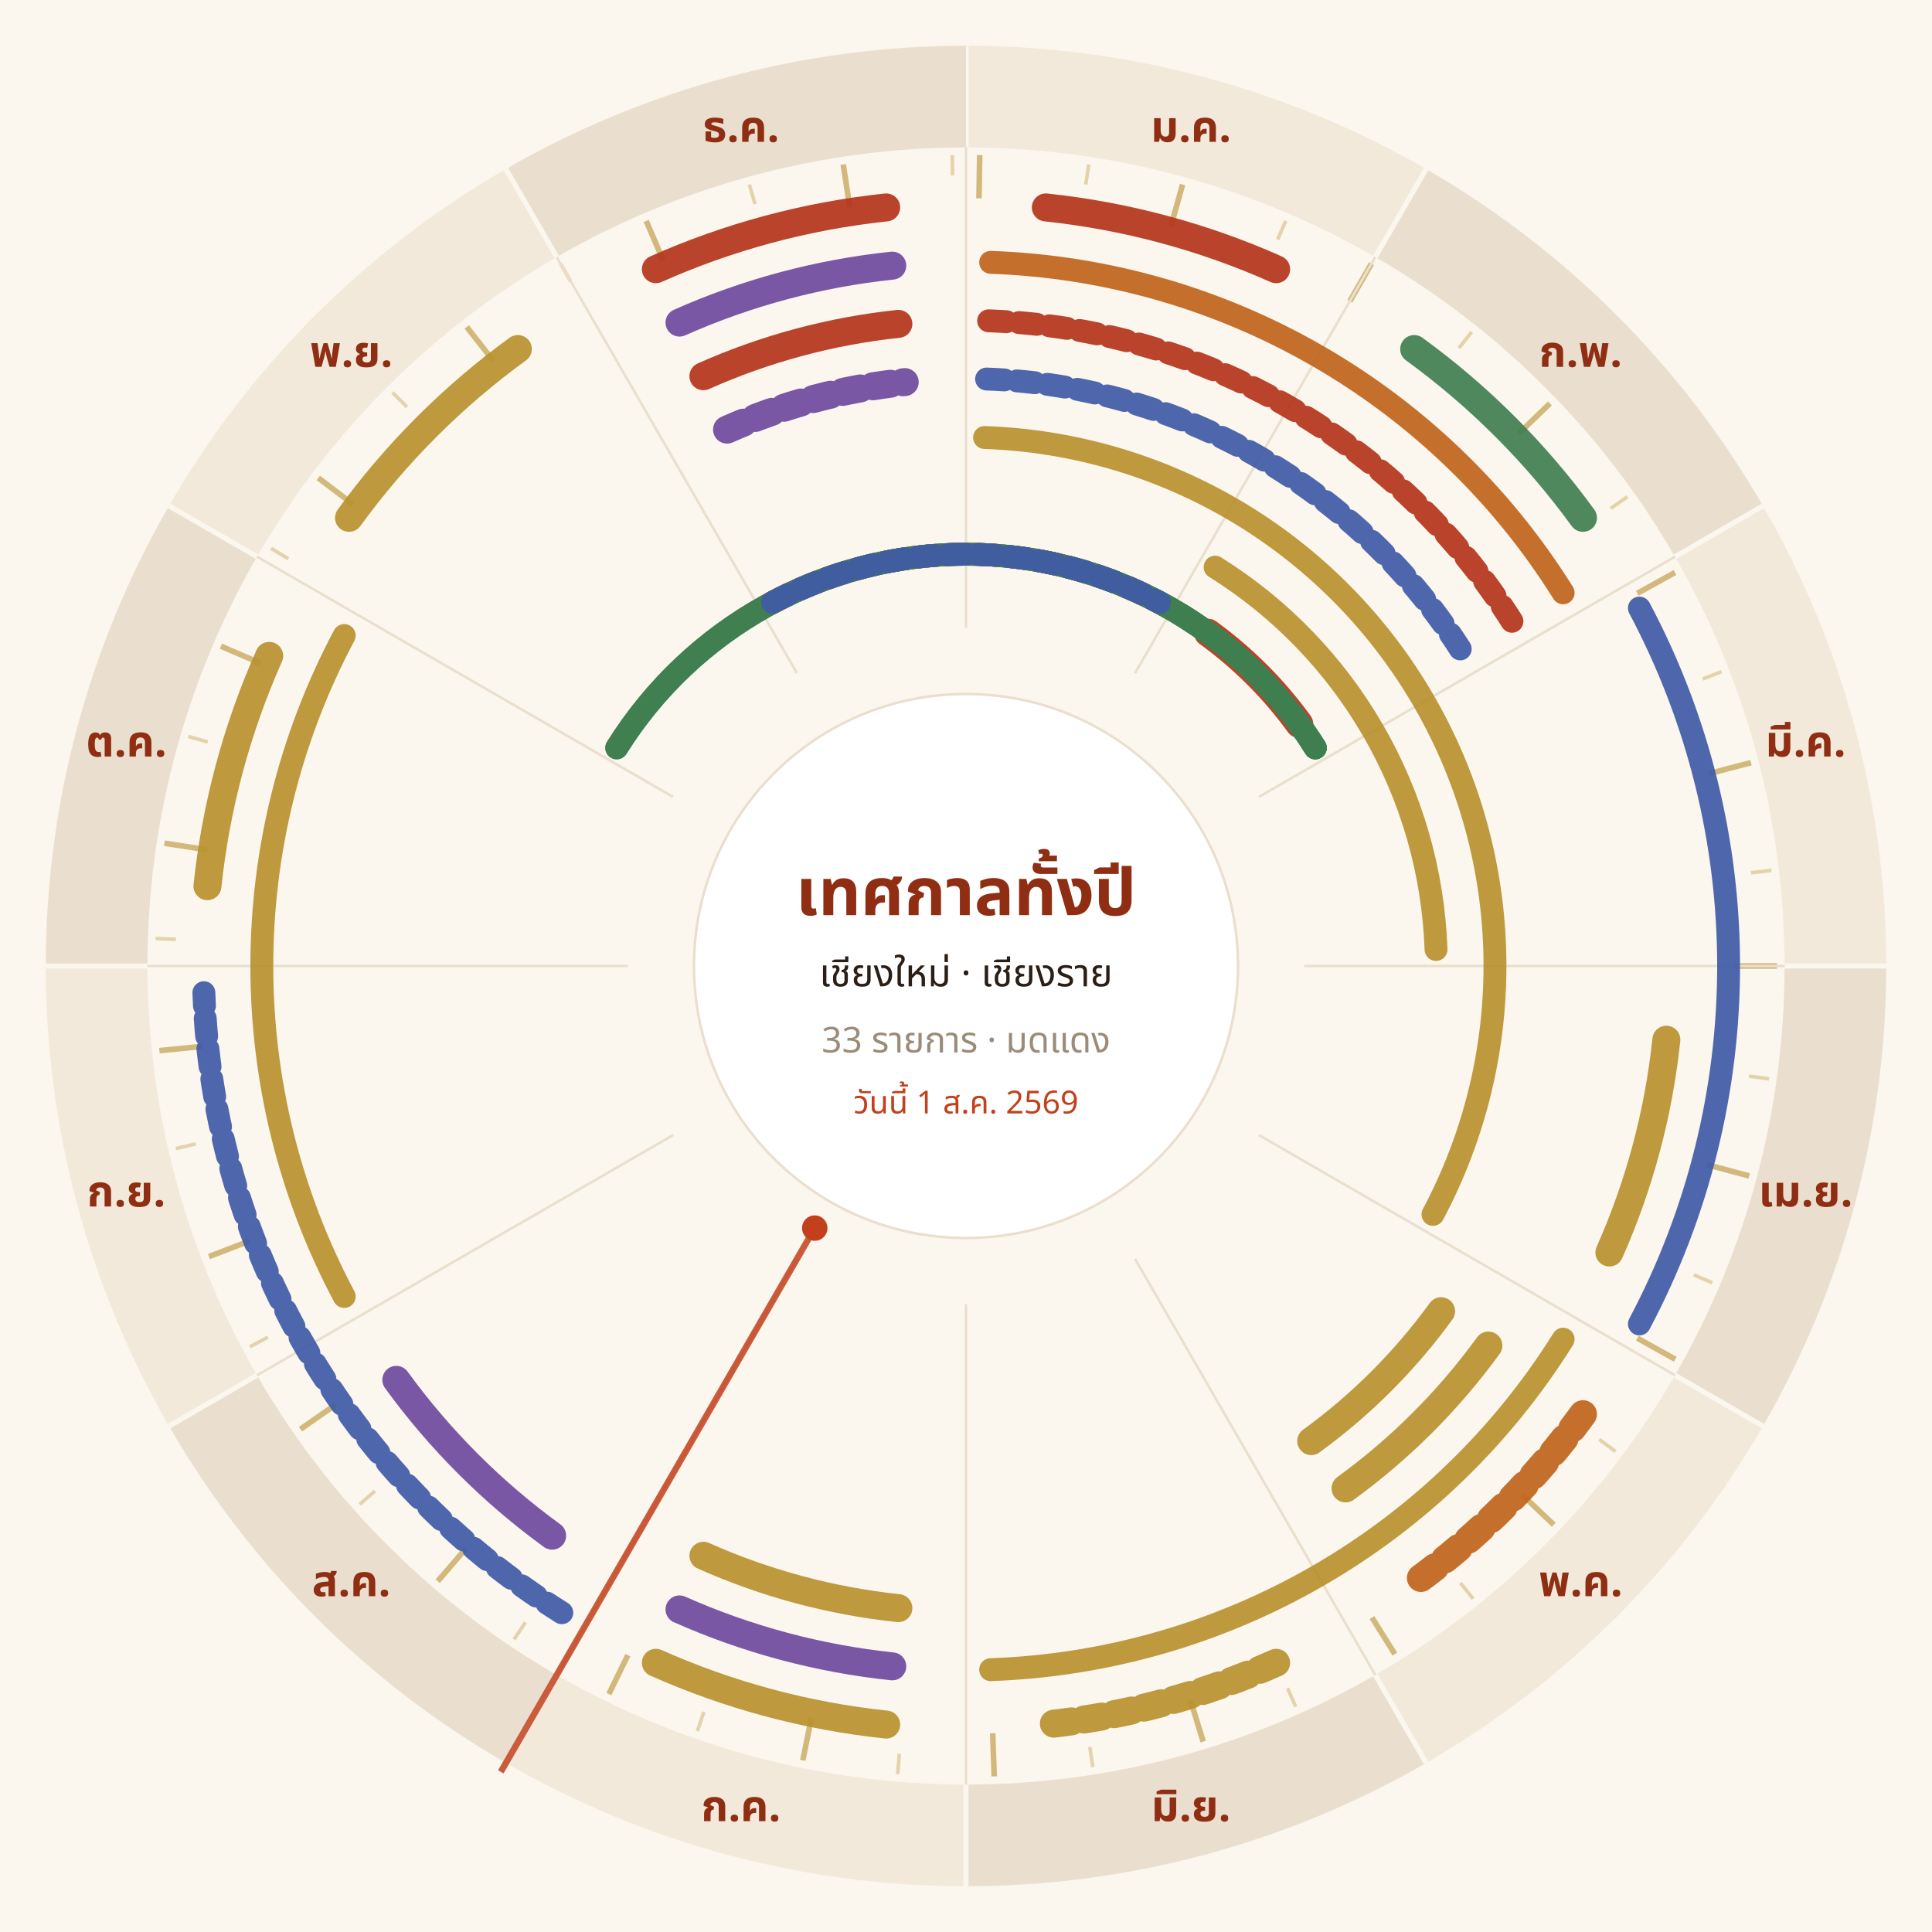
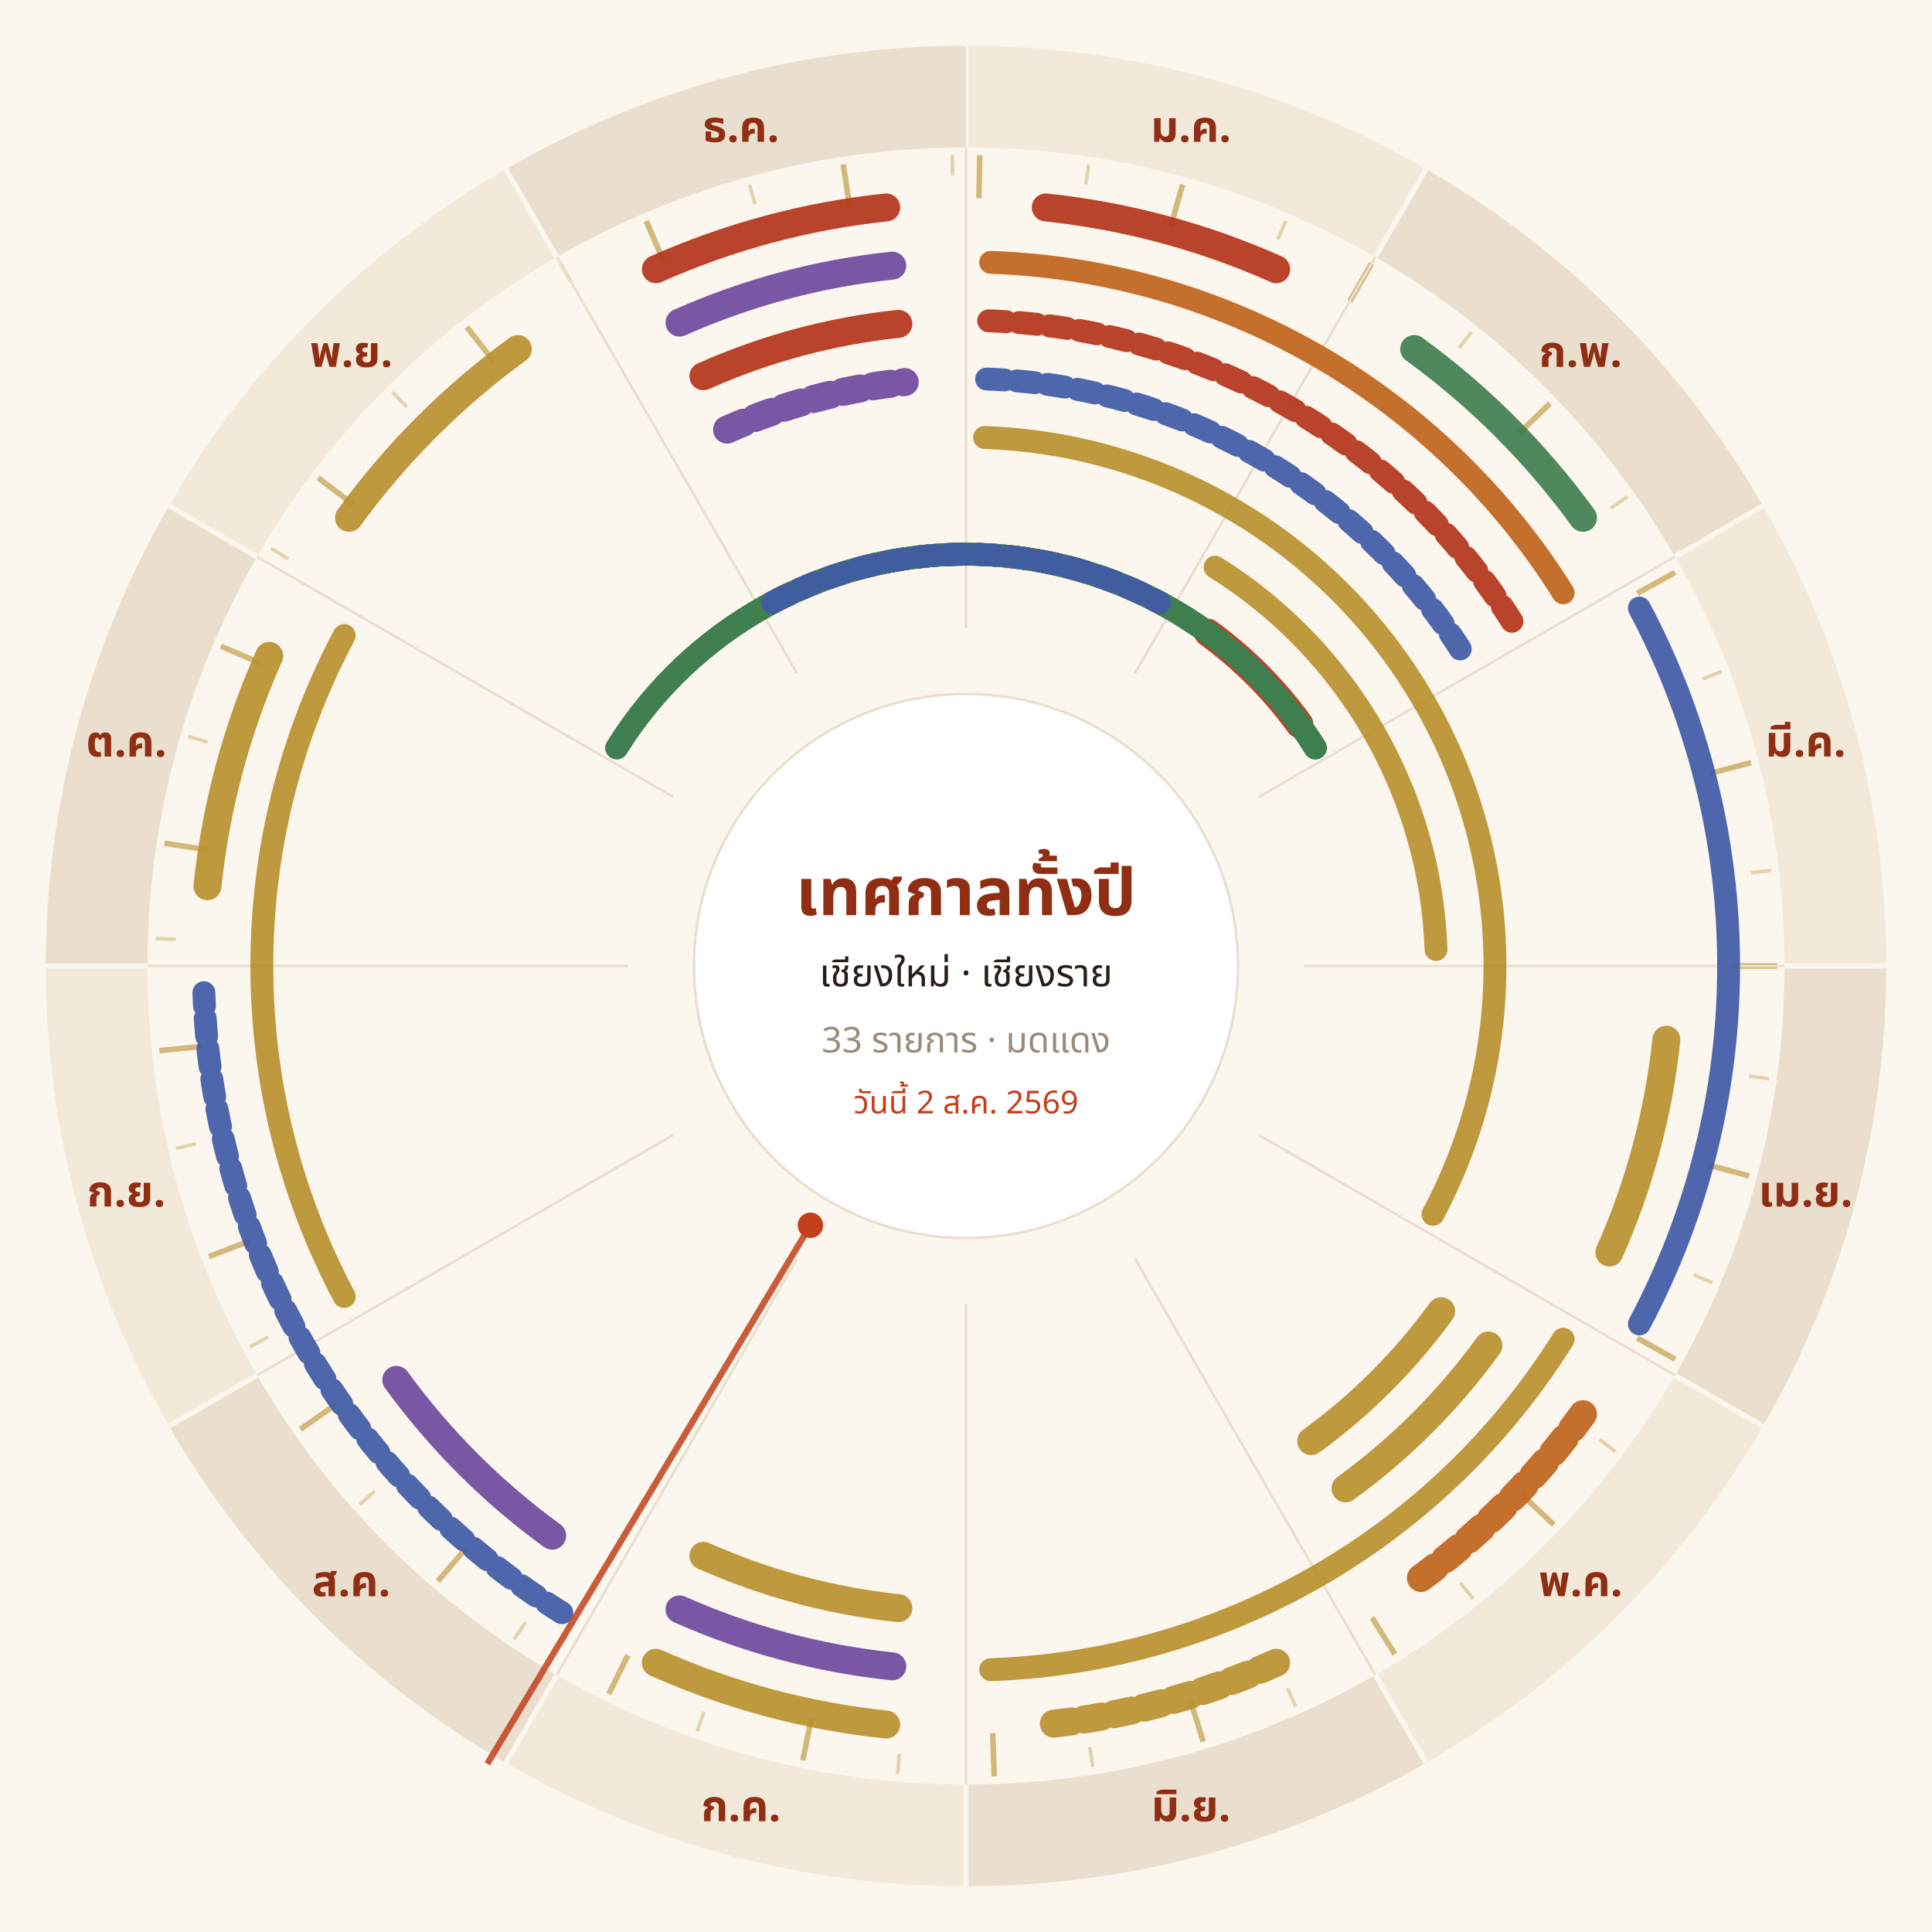
<svg xmlns="http://www.w3.org/2000/svg" xmlns:xlink="http://www.w3.org/1999/xlink" viewBox="0 0 760 760" width="760" height="760" role="img" aria-labelledby="wheeltitle wheeldesc" class="yearwheel">
  <rect width="760" height="760" fill="#FBF6EE" />
  <path d="M380.0,18.0 A362,362 0 0 1 561.0,66.5 L541.0,101.1 A322,322 0 0 0 380.0,58.0 Z" fill="#F2E9DA" />
  <text x="468.5" y="49.7" text-anchor="middle" dominant-baseline="middle" font-family="Sarabun,Noto Sans Thai,sans-serif" font-size="17" fill="#8F2E13" font-weight="700">ม.ค.</text>
  <line x1="380.0" y1="58.0" x2="380.0" y2="18.0" stroke="#FBF6EE" stroke-width="2" />
  <path d="M561.0,66.5 A362,362 0 0 1 693.5,199.0 L658.9,219.0 A322,322 0 0 0 541.0,101.1 Z" fill="#EADFCE" />
  <text x="621.8" y="138.2" text-anchor="middle" dominant-baseline="middle" font-family="Sarabun,Noto Sans Thai,sans-serif" font-size="17" fill="#8F2E13" font-weight="700">ก.พ.</text>
  <line x1="541.0" y1="101.1" x2="561.0" y2="66.5" stroke="#FBF6EE" stroke-width="2" />
  <path d="M693.5,199.0 A362,362 0 0 1 742.0,380.0 L702.0,380.0 A322,322 0 0 0 658.9,219.0 Z" fill="#F2E9DA" />
  <text x="710.3" y="291.5" text-anchor="middle" dominant-baseline="middle" font-family="Sarabun,Noto Sans Thai,sans-serif" font-size="17" fill="#8F2E13" font-weight="700">มี.ค.</text>
  <line x1="658.9" y1="219.0" x2="693.5" y2="199.0" stroke="#FBF6EE" stroke-width="2" />
  <path d="M742.0,380.0 A362,362 0 0 1 693.5,561.0 L658.9,541.0 A322,322 0 0 0 702.0,380.0 Z" fill="#EADFCE" />
  <text x="710.3" y="468.5" text-anchor="middle" dominant-baseline="middle" font-family="Sarabun,Noto Sans Thai,sans-serif" font-size="17" fill="#8F2E13" font-weight="700">เม.ย.</text>
  <line x1="702.0" y1="380.0" x2="742.0" y2="380.0" stroke="#FBF6EE" stroke-width="2" />
  <path d="M693.5,561.0 A362,362 0 0 1 561.0,693.5 L541.0,658.9 A322,322 0 0 0 658.9,541.0 Z" fill="#F2E9DA" />
  <text x="621.8" y="621.8" text-anchor="middle" dominant-baseline="middle" font-family="Sarabun,Noto Sans Thai,sans-serif" font-size="17" fill="#8F2E13" font-weight="700">พ.ค.</text>
  <line x1="658.9" y1="541.0" x2="693.5" y2="561.0" stroke="#FBF6EE" stroke-width="2" />
  <path d="M561.0,693.5 A362,362 0 0 1 380.0,742.0 L380.0,702.0 A322,322 0 0 0 541.0,658.9 Z" fill="#EADFCE" />
  <text x="468.5" y="710.3" text-anchor="middle" dominant-baseline="middle" font-family="Sarabun,Noto Sans Thai,sans-serif" font-size="17" fill="#8F2E13" font-weight="700">มิ.ย.</text>
  <line x1="541.0" y1="658.9" x2="561.0" y2="693.5" stroke="#FBF6EE" stroke-width="2" />
  <path d="M380.0,742.0 A362,362 0 0 1 199.0,693.5 L219.0,658.9 A322,322 0 0 0 380.0,702.0 Z" fill="#F2E9DA" />
  <text x="291.5" y="710.3" text-anchor="middle" dominant-baseline="middle" font-family="Sarabun,Noto Sans Thai,sans-serif" font-size="17" fill="#8F2E13" font-weight="700">ก.ค.</text>
  <line x1="380.0" y1="702.0" x2="380.0" y2="742.0" stroke="#FBF6EE" stroke-width="2" />
  <path d="M199.0,693.5 A362,362 0 0 1 66.5,561.0 L101.1,541.0 A322,322 0 0 0 219.0,658.9 Z" fill="#EADFCE" />
  <text x="138.2" y="621.8" text-anchor="middle" dominant-baseline="middle" font-family="Sarabun,Noto Sans Thai,sans-serif" font-size="17" fill="#8F2E13" font-weight="700">ส.ค.</text>
  <line x1="219.0" y1="658.9" x2="199.0" y2="693.5" stroke="#FBF6EE" stroke-width="2" />
  <path d="M66.5,561.0 A362,362 0 0 1 18.0,380.0 L58.0,380.0 A322,322 0 0 0 101.1,541.0 Z" fill="#F2E9DA" />
  <text x="49.7" y="468.5" text-anchor="middle" dominant-baseline="middle" font-family="Sarabun,Noto Sans Thai,sans-serif" font-size="17" fill="#8F2E13" font-weight="700">ก.ย.</text>
  <line x1="101.1" y1="541.0" x2="66.5" y2="561.0" stroke="#FBF6EE" stroke-width="2" />
  <path d="M18.0,380.0 A362,362 0 0 1 66.5,199.0 L101.1,219.0 A322,322 0 0 0 58.0,380.0 Z" fill="#EADFCE" />
  <text x="49.7" y="291.5" text-anchor="middle" dominant-baseline="middle" font-family="Sarabun,Noto Sans Thai,sans-serif" font-size="17" fill="#8F2E13" font-weight="700">ต.ค.</text>
  <line x1="58.0" y1="380.0" x2="18.0" y2="380.0" stroke="#FBF6EE" stroke-width="2" />
  <path d="M66.5,199.0 A362,362 0 0 1 199.0,66.5 L219.0,101.1 A322,322 0 0 0 101.1,219.0 Z" fill="#F2E9DA" />
  <text x="138.2" y="138.2" text-anchor="middle" dominant-baseline="middle" font-family="Sarabun,Noto Sans Thai,sans-serif" font-size="17" fill="#8F2E13" font-weight="700">พ.ย.</text>
  <line x1="101.1" y1="219.0" x2="66.5" y2="199.0" stroke="#FBF6EE" stroke-width="2" />
  <path d="M199.0,66.5 A362,362 0 0 1 380.0,18.0 L380.0,58.0 A322,322 0 0 0 219.0,101.1 Z" fill="#EADFCE" />
  <text x="291.5" y="49.7" text-anchor="middle" dominant-baseline="middle" font-family="Sarabun,Noto Sans Thai,sans-serif" font-size="17" fill="#8F2E13" font-weight="700">ธ.ค.</text>
  <line x1="219.0" y1="101.1" x2="199.0" y2="66.5" stroke="#FBF6EE" stroke-width="2" />
  <line x1="385.1" y1="78.0" x2="385.4" y2="61.0" stroke="#B8912E" stroke-width="2.2" opacity="0.6" />
  <line x1="427.1" y1="72.6" x2="428.3" y2="64.7" stroke="#B8912E" stroke-width="1.4" opacity="0.35" />
  <line x1="460.6" y1="89.0" x2="465.2" y2="72.6" stroke="#B8912E" stroke-width="2.2" opacity="0.6" />
  <line x1="502.6" y1="94.2" x2="505.8" y2="86.9" stroke="#B8912E" stroke-width="1.4" opacity="0.35" />
  <line x1="531.0" y1="118.5" x2="539.5" y2="103.7" stroke="#B8912E" stroke-width="2.2" opacity="0.6" />
  <line x1="573.9" y1="136.9" x2="578.9" y2="130.6" stroke="#B8912E" stroke-width="1.4" opacity="0.35" />
  <line x1="597.5" y1="170.5" x2="609.7" y2="158.7" stroke="#B8912E" stroke-width="2.2" opacity="0.6" />
  <line x1="633.6" y1="200.0" x2="640.2" y2="195.4" stroke="#B8912E" stroke-width="1.4" opacity="0.35" />
  <line x1="644.1" y1="233.4" x2="658.9" y2="225.2" stroke="#B8912E" stroke-width="2.2" opacity="0.6" />
  <line x1="669.8" y1="267.1" x2="677.2" y2="264.2" stroke="#B8912E" stroke-width="1.4" opacity="0.35" />
  <line x1="672.4" y1="304.3" x2="688.8" y2="300.0" stroke="#B8912E" stroke-width="2.2" opacity="0.6" />
  <line x1="688.8" y1="343.3" x2="696.8" y2="342.4" stroke="#B8912E" stroke-width="1.4" opacity="0.35" />
  <line x1="682.0" y1="380.0" x2="699.0" y2="380.0" stroke="#B8912E" stroke-width="2.2" opacity="0.6" />
  <line x1="688.0" y1="423.3" x2="695.9" y2="424.4" stroke="#B8912E" stroke-width="1.4" opacity="0.35" />
  <line x1="671.7" y1="458.2" x2="688.1" y2="462.6" stroke="#B8912E" stroke-width="2.2" opacity="0.6" />
  <line x1="666.3" y1="501.5" x2="673.6" y2="504.6" stroke="#B8912E" stroke-width="1.4" opacity="0.35" />
  <line x1="644.1" y1="526.4" x2="659.0" y2="534.7" stroke="#B8912E" stroke-width="2.2" opacity="0.6" />
  <line x1="629.1" y1="566.2" x2="635.5" y2="571.0" stroke="#B8912E" stroke-width="1.4" opacity="0.35" />
  <line x1="598.9" y1="588.1" x2="611.2" y2="599.8" stroke="#B8912E" stroke-width="2.2" opacity="0.6" />
  <line x1="574.5" y1="622.7" x2="579.5" y2="628.9" stroke="#B8912E" stroke-width="1.4" opacity="0.35" />
  <line x1="539.7" y1="636.3" x2="548.7" y2="650.7" stroke="#B8912E" stroke-width="2.2" opacity="0.6" />
  <line x1="506.5" y1="664.1" x2="509.7" y2="671.4" stroke="#B8912E" stroke-width="1.4" opacity="0.35" />
  <line x1="468.3" y1="668.8" x2="473.3" y2="685.1" stroke="#B8912E" stroke-width="2.2" opacity="0.6" />
  <line x1="428.7" y1="687.2" x2="429.9" y2="695.1" stroke="#B8912E" stroke-width="1.4" opacity="0.35" />
  <line x1="390.5" y1="681.8" x2="391.1" y2="698.8" stroke="#B8912E" stroke-width="2.2" opacity="0.6" />
  <line x1="353.8" y1="689.9" x2="353.1" y2="697.9" stroke="#B8912E" stroke-width="1.4" opacity="0.35" />
  <line x1="319.2" y1="675.8" x2="315.8" y2="692.5" stroke="#B8912E" stroke-width="2.2" opacity="0.6" />
  <line x1="276.9" y1="673.4" x2="274.3" y2="681.0" stroke="#B8912E" stroke-width="1.4" opacity="0.35" />
  <line x1="247.0" y1="651.1" x2="239.5" y2="666.4" stroke="#B8912E" stroke-width="2.2" opacity="0.6" />
  <line x1="206.7" y1="638.2" x2="202.2" y2="644.9" stroke="#B8912E" stroke-width="1.4" opacity="0.35" />
  <line x1="183.3" y1="609.1" x2="172.2" y2="622.0" stroke="#B8912E" stroke-width="2.2" opacity="0.6" />
  <line x1="147.5" y1="586.5" x2="141.5" y2="591.8" stroke="#B8912E" stroke-width="1.4" opacity="0.35" />
  <line x1="132.1" y1="552.5" x2="118.2" y2="562.2" stroke="#B8912E" stroke-width="2.2" opacity="0.6" />
  <line x1="105.4" y1="526.0" x2="98.3" y2="529.8" stroke="#B8912E" stroke-width="1.4" opacity="0.35" />
  <line x1="98.1" y1="488.2" x2="82.2" y2="494.3" stroke="#B8912E" stroke-width="2.2" opacity="0.6" />
  <line x1="77.0" y1="450.0" x2="69.2" y2="451.8" stroke="#B8912E" stroke-width="1.4" opacity="0.35" />
  <line x1="79.7" y1="411.6" x2="62.7" y2="413.3" stroke="#B8912E" stroke-width="2.2" opacity="0.6" />
  <line x1="69.2" y1="369.5" x2="61.2" y2="369.2" stroke="#B8912E" stroke-width="1.4" opacity="0.35" />
  <line x1="81.5" y1="334.3" x2="64.7" y2="331.7" stroke="#B8912E" stroke-width="2.2" opacity="0.6" />
  <line x1="81.7" y1="291.9" x2="74.1" y2="289.7" stroke="#B8912E" stroke-width="1.4" opacity="0.35" />
  <line x1="102.5" y1="260.9" x2="86.9" y2="254.2" stroke="#B8912E" stroke-width="2.2" opacity="0.6" />
  <line x1="113.4" y1="219.8" x2="106.6" y2="215.7" stroke="#B8912E" stroke-width="1.4" opacity="0.35" />
  <line x1="138.8" y1="198.3" x2="125.2" y2="188.0" stroke="#B8912E" stroke-width="2.2" opacity="0.6" />
  <line x1="160.1" y1="160.1" x2="154.4" y2="154.4" stroke="#B8912E" stroke-width="1.4" opacity="0.35" />
  <line x1="194.1" y1="142.0" x2="183.6" y2="128.6" stroke="#B8912E" stroke-width="2.2" opacity="0.6" />
  <line x1="224.5" y1="110.7" x2="220.5" y2="103.7" stroke="#B8912E" stroke-width="1.4" opacity="0.35" />
  <line x1="260.9" y1="102.5" x2="254.2" y2="86.9" stroke="#B8912E" stroke-width="2.2" opacity="0.6" />
  <line x1="297.0" y1="80.3" x2="294.8" y2="72.6" stroke="#B8912E" stroke-width="1.4" opacity="0.35" />
  <line x1="334.3" y1="81.5" x2="331.7" y2="64.7" stroke="#B8912E" stroke-width="2.2" opacity="0.6" />
  <line x1="374.7" y1="69.0" x2="374.6" y2="61.0" stroke="#B8912E" stroke-width="1.4" opacity="0.35" />
  <line x1="380.0" y1="247.0" x2="380.0" y2="58.0" stroke="#EADFCE" stroke-width="1" />
  <line x1="446.5" y1="264.8" x2="541.0" y2="101.1" stroke="#EADFCE" stroke-width="1" />
  <line x1="495.2" y1="313.5" x2="658.9" y2="219.0" stroke="#EADFCE" stroke-width="1" />
  <line x1="513.0" y1="380.0" x2="702.0" y2="380.0" stroke="#EADFCE" stroke-width="1" />
  <line x1="495.2" y1="446.5" x2="658.9" y2="541.0" stroke="#EADFCE" stroke-width="1" />
  <line x1="446.5" y1="495.2" x2="541.0" y2="658.9" stroke="#EADFCE" stroke-width="1" />
  <line x1="380.0" y1="513.0" x2="380.0" y2="702.0" stroke="#EADFCE" stroke-width="1" />
  <line x1="313.5" y1="495.2" x2="219.0" y2="658.9" stroke="#EADFCE" stroke-width="1" />
  <line x1="264.8" y1="446.5" x2="101.1" y2="541.0" stroke="#EADFCE" stroke-width="1" />
  <line x1="247.0" y1="380.0" x2="58.0" y2="380.0" stroke="#EADFCE" stroke-width="1" />
  <line x1="264.8" y1="313.5" x2="101.1" y2="219.0" stroke="#EADFCE" stroke-width="1" />
  <line x1="313.5" y1="264.8" x2="219.0" y2="101.1" stroke="#EADFCE" stroke-width="1" />
  <a xlink:href="https://motdang.net/festivals/bo-sang-umbrella.html" href="https://motdang.net/festivals/bo-sang-umbrella.html">
    <path d="M411.4,81.6 A300,300 0 0 1 502.0,105.9" fill="none" stroke="#B4341A" stroke-width="11" stroke-linecap="round" opacity="0.92" />
  </a>
  <a xlink:href="https://motdang.net/festivals/chinese-new-year.html" href="https://motdang.net/festivals/chinese-new-year.html">
    <path d="M389.7,103.2 A277,277 0 0 1 614.9,233.2" fill="none" stroke="#C0641B" stroke-width="9" stroke-linecap="round" opacity="0.92" />
  </a>
  <a xlink:href="https://motdang.net/festivals/cr-red-cross-fair.html" href="https://motdang.net/festivals/cr-red-cross-fair.html">
    <path d="M388.9,126.2 A254,254 0 0 1 595.4,245.4" fill="none" stroke="#B4341A" stroke-width="9" stroke-linecap="round" stroke-dasharray="7 5" opacity="0.92" />
  </a>
  <a xlink:href="https://motdang.net/festivals/lisu-new-year.html" href="https://motdang.net/festivals/lisu-new-year.html">
    <path d="M388.1,149.1 A231,231 0 0 1 575.9,257.6" fill="none" stroke="#3F5AA6" stroke-width="9" stroke-linecap="round" stroke-dasharray="7 5" opacity="0.92" />
  </a>
  <a xlink:href="https://motdang.net/festivals/poi-luang.html" href="https://motdang.net/festivals/poi-luang.html">
    <path d="M387.3,172.1 A208,208 0 0 1 563.7,477.7" fill="none" stroke="#B8912E" stroke-width="9" stroke-linecap="round" opacity="0.92" />
  </a>
  <a xlink:href="https://motdang.net/festivals/cm-flower-festival.html" href="https://motdang.net/festivals/cm-flower-festival.html">
    <path d="M556.3,137.3 A300,300 0 0 1 622.7,203.7" fill="none" stroke="#3F7F4F" stroke-width="11" stroke-linecap="round" opacity="0.92" />
  </a>
  <a xlink:href="https://motdang.net/festivals/makha-bucha.html" href="https://motdang.net/festivals/makha-bucha.html">
    <path d="M478.0,223.1 A185,185 0 0 1 564.9,373.5" fill="none" stroke="#B8912E" stroke-width="9" stroke-linecap="round" opacity="0.92" />
  </a>
  <a xlink:href="https://motdang.net/festivals/singha-balloon-fiesta.html" href="https://motdang.net/festivals/singha-balloon-fiesta.html">
    <path d="M475.2,248.9 A162,162 0 0 1 511.1,284.8" fill="none" stroke="#B4341A" stroke-width="11" stroke-linecap="round" opacity="0.92" />
  </a>
  <a xlink:href="https://motdang.net/festivals/poy-sang-long.html" href="https://motdang.net/festivals/poy-sang-long.html">
    <path d="M644.9,239.2 A300,300 0 0 1 644.9,520.8" fill="none" stroke="#3F5AA6" stroke-width="9" stroke-linecap="round" opacity="0.92" />
  </a>
  <a xlink:href="https://motdang.net/festivals/songkran-pi-mai-muang.html" href="https://motdang.net/festivals/songkran-pi-mai-muang.html">
    <path d="M655.5,409.0 A277,277 0 0 1 633.1,492.7" fill="none" stroke="#B8912E" stroke-width="11" stroke-linecap="round" opacity="0.92" />
  </a>
  <a xlink:href="https://motdang.net/festivals/cr-lychee-fair.html" href="https://motdang.net/festivals/cr-lychee-fair.html">
    <path d="M622.7,556.3 A300,300 0 0 1 556.3,622.7" fill="none" stroke="#C0641B" stroke-width="11" stroke-linecap="round" stroke-dasharray="7 5" opacity="0.92" />
  </a>
  <a xlink:href="https://motdang.net/festivals/inthakhin.html" href="https://motdang.net/festivals/inthakhin.html">
    <path d="M614.9,526.8 A277,277 0 0 1 389.7,656.8" fill="none" stroke="#B8912E" stroke-width="9" stroke-linecap="round" opacity="0.92" />
  </a>
  <a xlink:href="https://motdang.net/festivals/visakha-doi-suthep-walk.html" href="https://motdang.net/festivals/visakha-doi-suthep-walk.html">
    <path d="M585.5,529.3 A254,254 0 0 1 529.3,585.5" fill="none" stroke="#B8912E" stroke-width="11" stroke-linecap="round" opacity="0.92" />
  </a>
  <a xlink:href="https://motdang.net/festivals/visakha-bucha.html" href="https://motdang.net/festivals/visakha-bucha.html">
    <path d="M566.9,515.8 A231,231 0 0 1 515.8,566.9" fill="none" stroke="#B8912E" stroke-width="11" stroke-linecap="round" opacity="0.92" />
  </a>
  <a xlink:href="https://motdang.net/festivals/suep-chata-mueang.html" href="https://motdang.net/festivals/suep-chata-mueang.html">
    <path d="M502.0,654.1 A300,300 0 0 1 411.4,678.4" fill="none" stroke="#B8912E" stroke-width="11" stroke-linecap="round" stroke-dasharray="7 5" opacity="0.92" />
  </a>
  <a xlink:href="https://motdang.net/festivals/asalha-bucha.html" href="https://motdang.net/festivals/asalha-bucha.html">
    <path d="M348.6,678.4 A300,300 0 0 1 258.0,654.1" fill="none" stroke="#B8912E" stroke-width="11" stroke-linecap="round" opacity="0.92" />
  </a>
  <a xlink:href="https://motdang.net/festivals/kings-birthday.html" href="https://motdang.net/festivals/kings-birthday.html">
    <path d="M351.0,655.5 A277,277 0 0 1 267.3,633.1" fill="none" stroke="#6E4A9E" stroke-width="11" stroke-linecap="round" opacity="0.92" />
  </a>
  <a xlink:href="https://motdang.net/festivals/khao-phansa.html" href="https://motdang.net/festivals/khao-phansa.html">
    <path d="M353.4,632.6 A254,254 0 0 1 276.7,612.0" fill="none" stroke="#B8912E" stroke-width="11" stroke-linecap="round" opacity="0.92" />
  </a>
  <a xlink:href="https://motdang.net/festivals/akha-swing-festival.html" href="https://motdang.net/festivals/akha-swing-festival.html">
    <path d="M221.0,634.4 A300,300 0 0 1 80.2,390.5" fill="none" stroke="#3F5AA6" stroke-width="9" stroke-linecap="round" stroke-dasharray="7 5" opacity="0.92" />
  </a>
  <a xlink:href="https://motdang.net/festivals/mothers-day.html" href="https://motdang.net/festivals/mothers-day.html">
    <path d="M217.2,604.1 A277,277 0 0 1 155.9,542.8" fill="none" stroke="#6E4A9E" stroke-width="11" stroke-linecap="round" opacity="0.92" />
  </a>
  <a xlink:href="https://motdang.net/festivals/tan-kuay-salak.html" href="https://motdang.net/festivals/tan-kuay-salak.html">
    <path d="M135.4,510.0 A277,277 0 0 1 135.4,250.0" fill="none" stroke="#B8912E" stroke-width="9" stroke-linecap="round" opacity="0.92" />
  </a>
  <a xlink:href="https://motdang.net/festivals/ok-phansa.html" href="https://motdang.net/festivals/ok-phansa.html">
    <path d="M81.6,348.6 A300,300 0 0 1 105.9,258.0" fill="none" stroke="#B8912E" stroke-width="11" stroke-linecap="round" opacity="0.92" />
  </a>
  <a xlink:href="https://motdang.net/festivals/yi-peng-loi-krathong.html" href="https://motdang.net/festivals/yi-peng-loi-krathong.html">
    <path d="M137.3,203.7 A300,300 0 0 1 203.7,137.3" fill="none" stroke="#B8912E" stroke-width="11" stroke-linecap="round" opacity="0.92" />
  </a>
  <a xlink:href="https://motdang.net/festivals/doi-tung-flower-season.html" href="https://motdang.net/festivals/doi-tung-flower-season.html">
    <path d="M242.6,294.2 A162,162 0 0 1 517.4,294.2" fill="none" stroke="#3F7F4F" stroke-width="9" stroke-linecap="round" opacity="0.92" />
  </a>
  <a xlink:href="https://motdang.net/festivals/phu-chi-fa-sea-of-mist.html" href="https://motdang.net/festivals/phu-chi-fa-sea-of-mist.html">
    <path d="M242.6,294.2 A162,162 0 0 1 517.4,294.2" fill="none" stroke="#3F7F4F" stroke-width="9" stroke-linecap="round" opacity="0.92" />
  </a>
  <a xlink:href="https://motdang.net/festivals/wild-himalayan-cherry-season.html" href="https://motdang.net/festivals/wild-himalayan-cherry-season.html">
    <path d="M303.9,237.0 A162,162 0 0 1 517.4,294.2" fill="none" stroke="#3F7F4F" stroke-width="9" stroke-linecap="round" opacity="0.92" />
  </a>
  <a xlink:href="https://motdang.net/festivals/cm-design-week.html" href="https://motdang.net/festivals/cm-design-week.html">
    <path d="M258.0,105.9 A300,300 0 0 1 348.6,81.6" fill="none" stroke="#B4341A" stroke-width="11" stroke-linecap="round" opacity="0.92" />
  </a>
  <a xlink:href="https://motdang.net/festivals/cm-winter-fair.html" href="https://motdang.net/festivals/cm-winter-fair.html">
    <path d="M303.9,237.0 A162,162 0 0 1 456.1,237.0" fill="none" stroke="#C0641B" stroke-width="9" stroke-linecap="round" stroke-dasharray="7 5" opacity="0.92" />
  </a>
  <a xlink:href="https://motdang.net/festivals/cr-flower-festival.html" href="https://motdang.net/festivals/cr-flower-festival.html">
    <path d="M303.9,237.0 A162,162 0 0 1 517.4,294.2" fill="none" stroke="#3F7F4F" stroke-width="9" stroke-linecap="round" stroke-dasharray="7 5" opacity="0.92" />
  </a>
  <a xlink:href="https://motdang.net/festivals/fathers-day.html" href="https://motdang.net/festivals/fathers-day.html">
    <path d="M267.3,126.9 A277,277 0 0 1 351.0,104.5" fill="none" stroke="#6E4A9E" stroke-width="11" stroke-linecap="round" opacity="0.92" />
  </a>
  <a xlink:href="https://motdang.net/festivals/hmong-new-year.html" href="https://motdang.net/festivals/hmong-new-year.html">
    <path d="M303.9,237.0 A162,162 0 0 1 456.1,237.0" fill="none" stroke="#3F5AA6" stroke-width="9" stroke-linecap="round" stroke-dasharray="7 5" opacity="0.92" />
  </a>
  <a xlink:href="https://motdang.net/festivals/nye-countdown.html" href="https://motdang.net/festivals/nye-countdown.html">
    <path d="M276.7,148.0 A254,254 0 0 1 353.4,127.4" fill="none" stroke="#B4341A" stroke-width="11" stroke-linecap="round" opacity="0.92" />
  </a>
  <a xlink:href="https://motdang.net/festivals/royal-project-fair.html" href="https://motdang.net/festivals/royal-project-fair.html">
    <path d="M286.0,169.0 A231,231 0 0 1 355.9,150.3" fill="none" stroke="#6E4A9E" stroke-width="11" stroke-linecap="round" stroke-dasharray="7 5" opacity="0.92" />
  </a>
-   <line x1="320.5" y1="483.1" x2="197.0" y2="697.0" stroke="#C2401C" stroke-width="2.5" opacity="0.85" />
-   <circle cx="320.5" cy="483.1" r="5" fill="#C2401C" />
+   <line x1="318.8" y1="482.0" x2="191.7" y2="693.8" stroke="#C2401C" stroke-width="2.5" opacity="0.85" />
+   <circle cx="318.8" cy="482.0" r="5" fill="#C2401C" />
  <circle cx="380.0" cy="380.0" r="107" fill="#FFFFFF" stroke="#EADFCE" />
  <text x="380.0" y="360.0" text-anchor="middle" font-family="Sarabun,Noto Sans Thai,sans-serif" font-size="26" font-weight="800" fill="#8F2E13">เทศกาลทั้งปี</text>
  <text x="380.0" y="388.0" text-anchor="middle" font-family="Sarabun,Noto Sans Thai,sans-serif" font-size="15" fill="#2A1E16">เชียงใหม่ · เชียงราย</text>
  <text x="380.0" y="414.0" text-anchor="middle" font-family="Sarabun,Noto Sans Thai,sans-serif" font-size="14" fill="#9B8B78">33 รายการ · มดแดง</text>
-   <text x="380.0" y="438.0" text-anchor="middle" font-family="Sarabun,Noto Sans Thai,sans-serif" font-size="12.5" fill="#C2401C">วันนี้ 1 ส.ค. 2569</text>
+   <text x="380.0" y="438.0" text-anchor="middle" font-family="Sarabun,Noto Sans Thai,sans-serif" font-size="12.5" fill="#C2401C">วันนี้ 2 ส.ค. 2569</text>
</svg>
